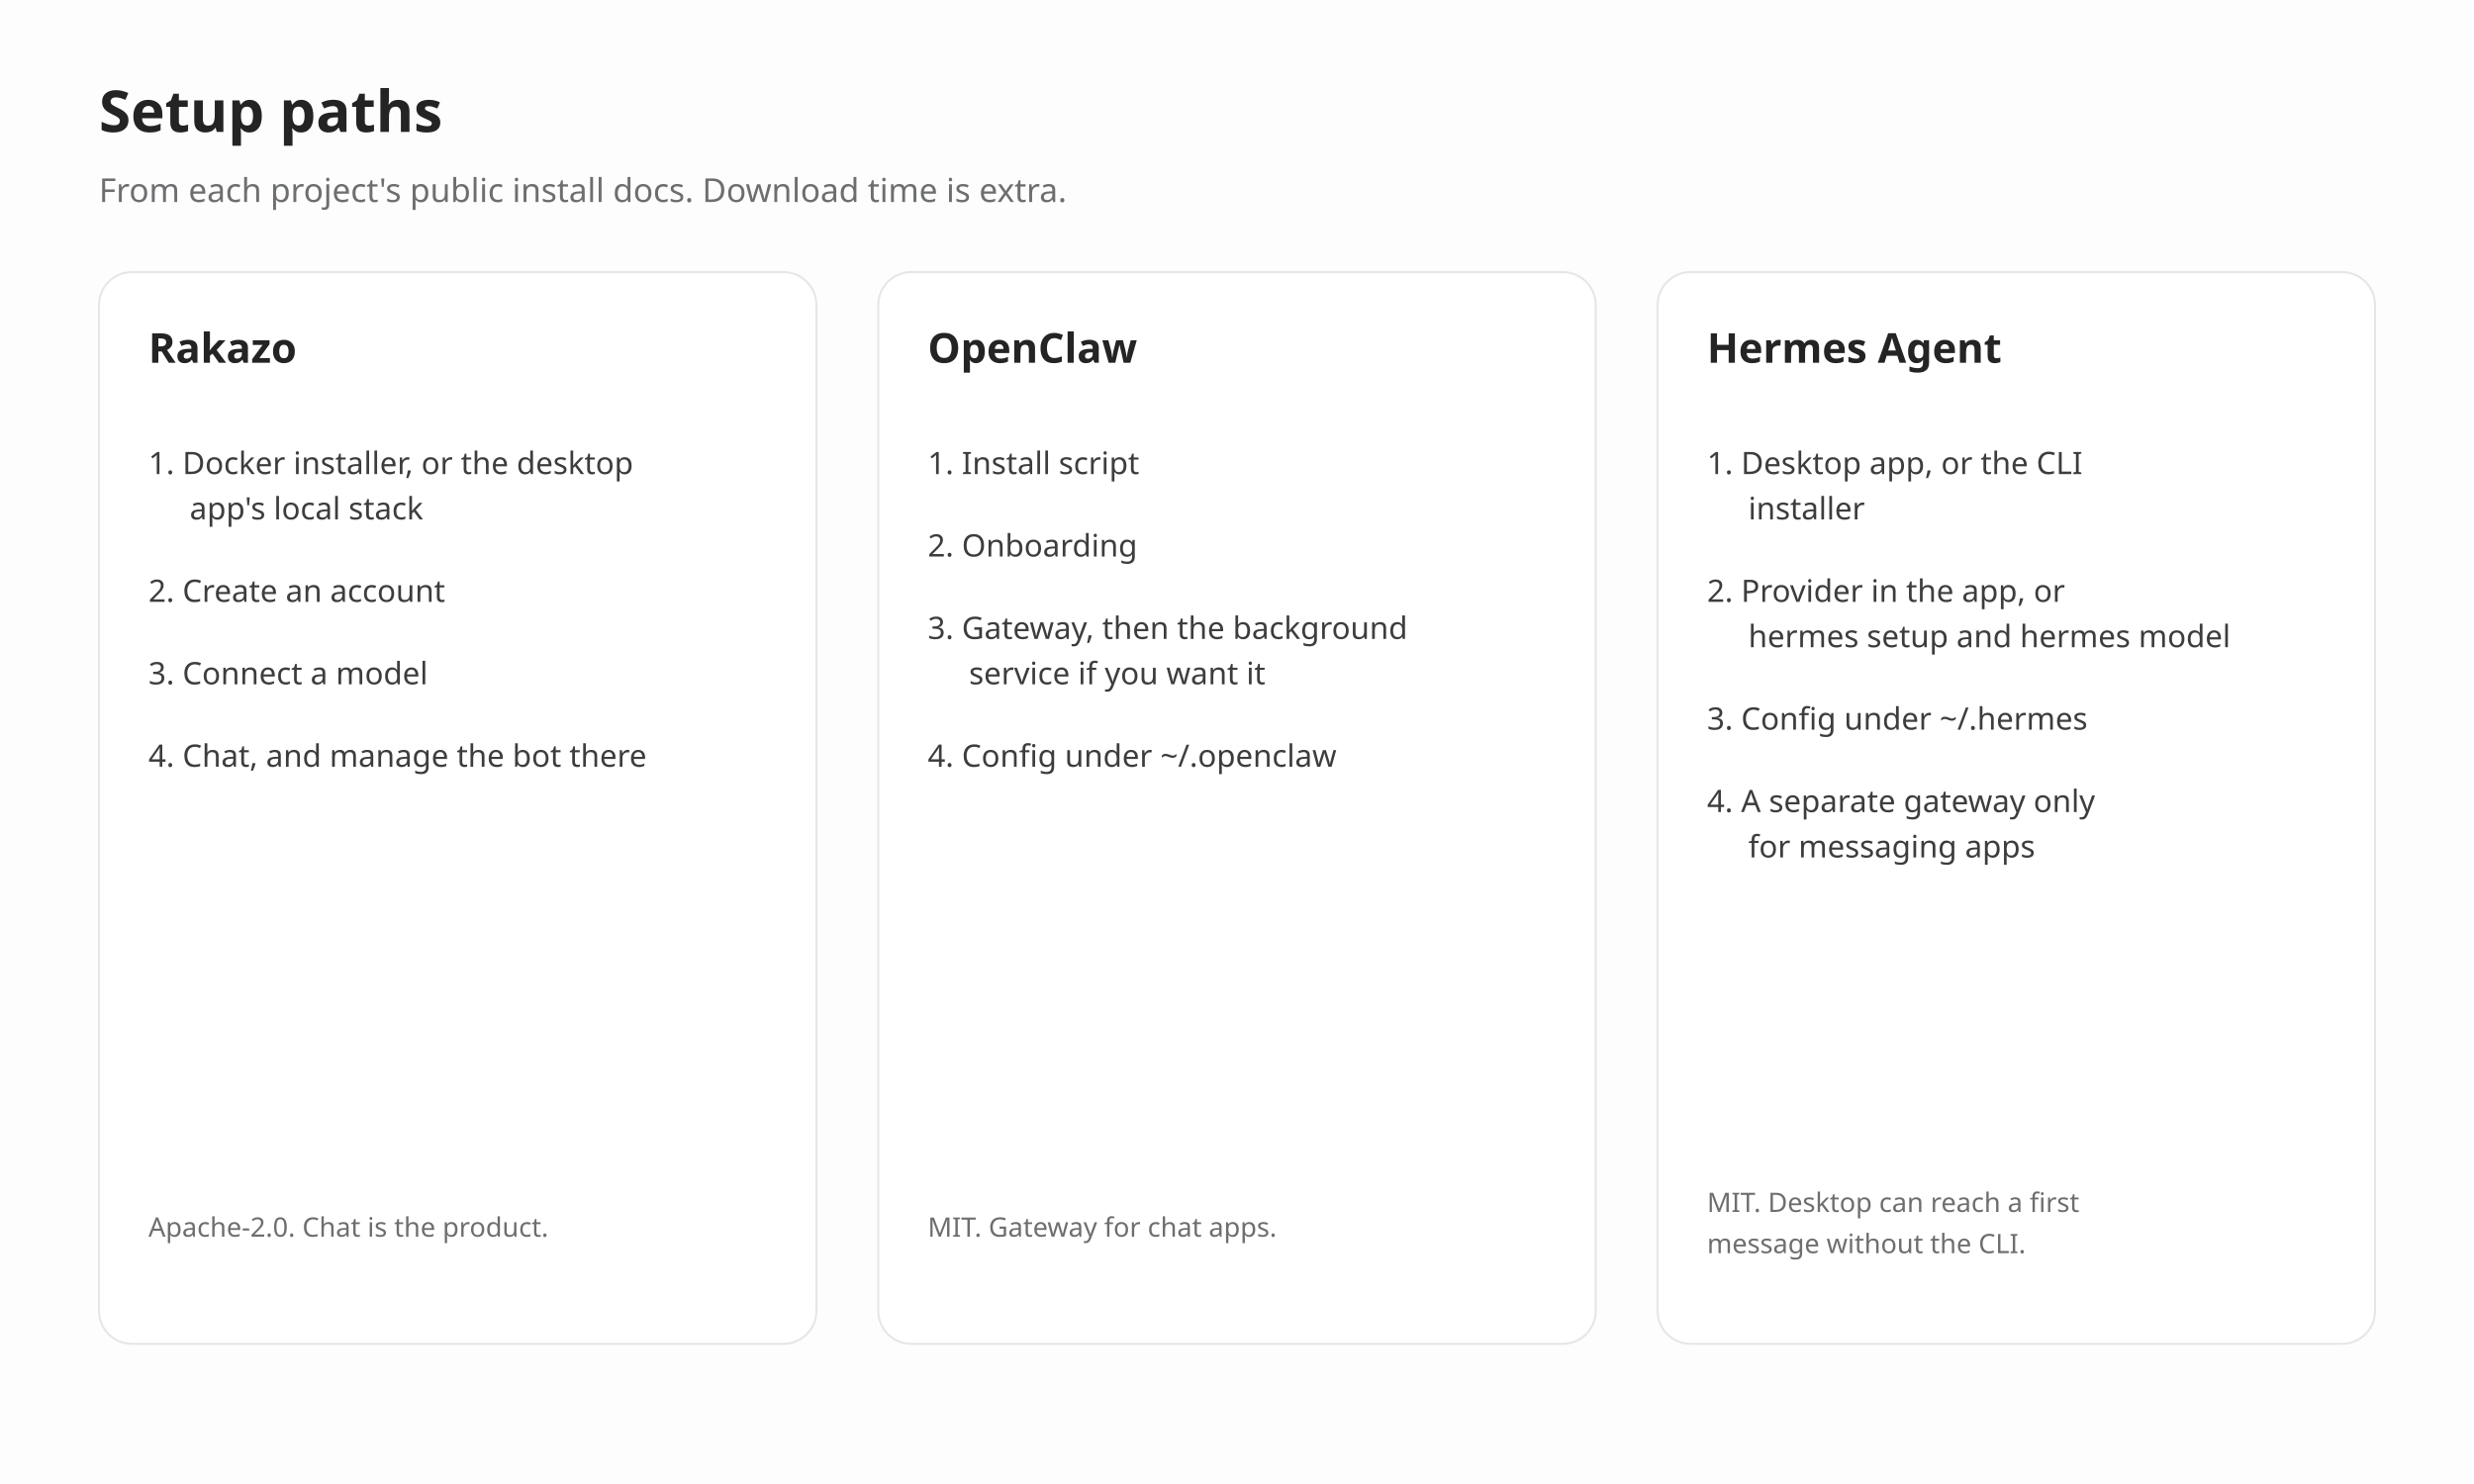
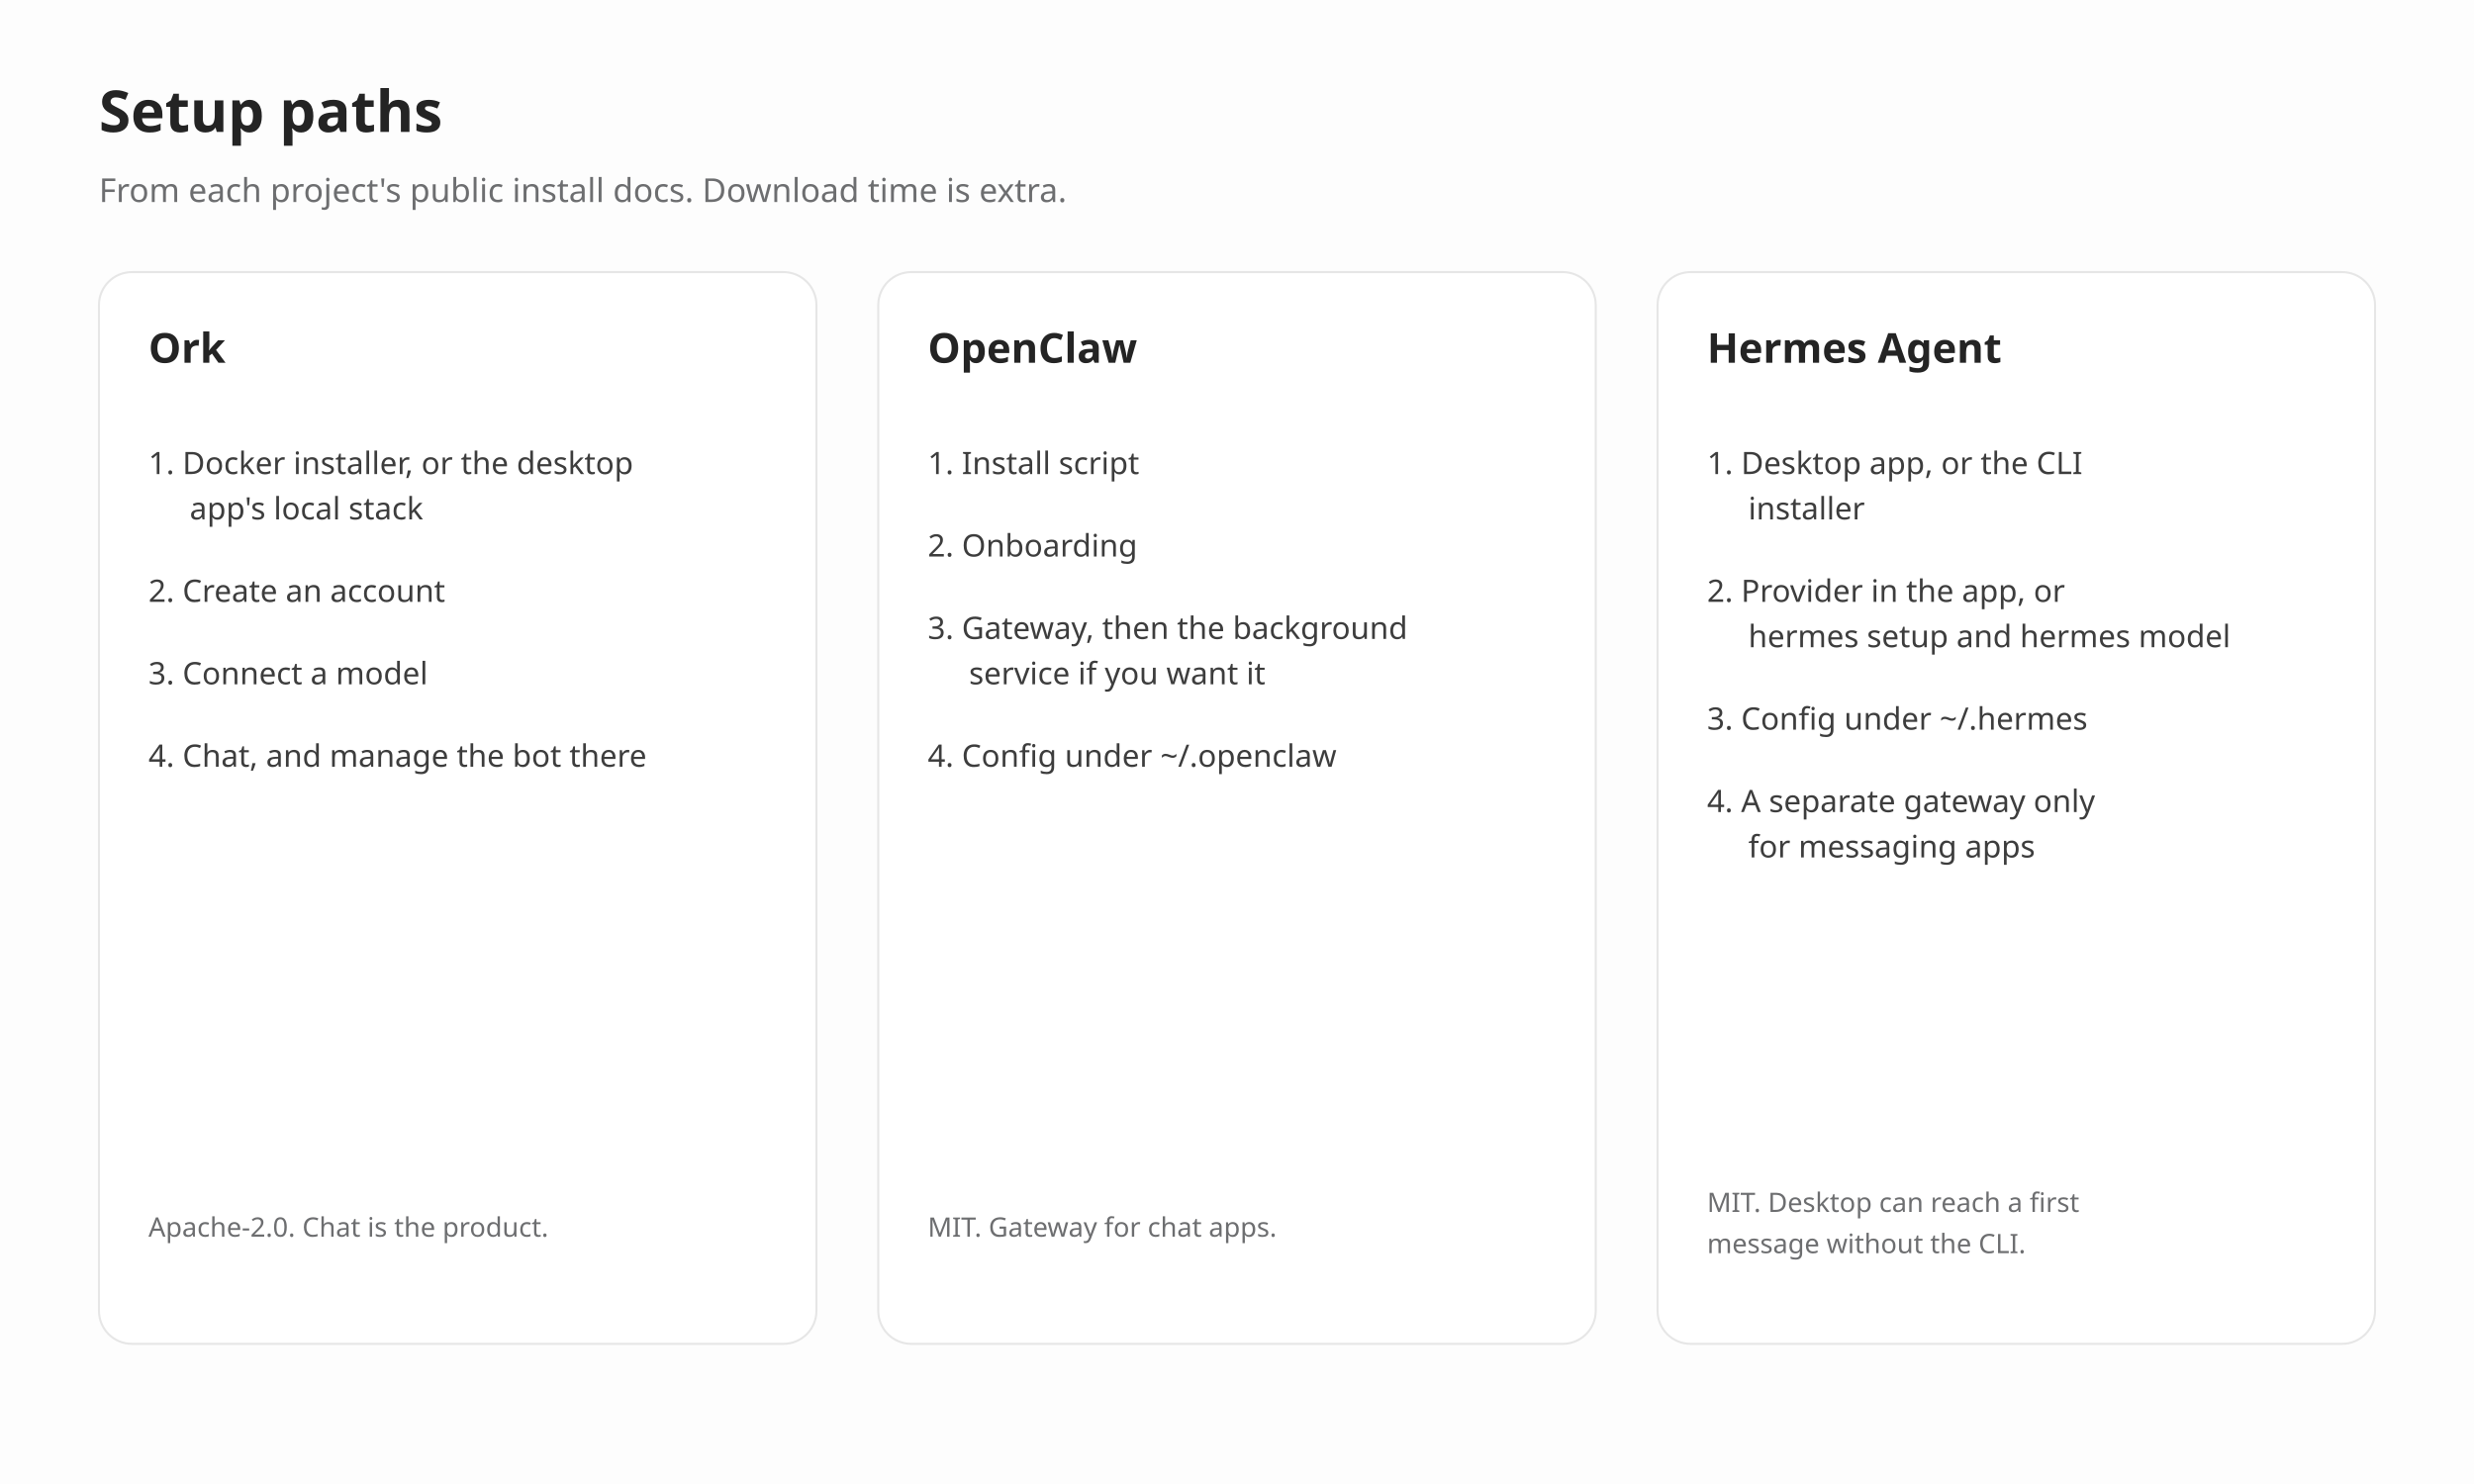
<svg xmlns="http://www.w3.org/2000/svg" width="1200" height="720" viewBox="0 0 1200 720" role="img" aria-labelledby="setupTitle setupDesc">
  <rect width="1200" height="720" fill="#fdfdfd" />
  <text x="48" y="64" fill="#242424" font-family="Geist, ui-sans-serif, system-ui, sans-serif" font-size="28" font-weight="600">Setup paths</text>
  <text x="48" y="98" fill="#6d6e70" font-family="Geist, ui-sans-serif, system-ui, sans-serif" font-size="16">From each project's public install docs. Download time is extra.</text>
  <g font-family="Geist, ui-sans-serif, system-ui, sans-serif">
    <rect x="48" y="132" width="348" height="520" rx="16" fill="#ffffff" stroke="#e6e6e6" />
    <rect x="426" y="132" width="348" height="520" rx="16" fill="#ffffff" stroke="#e6e6e6" />
    <rect x="804" y="132" width="348" height="520" rx="16" fill="#ffffff" stroke="#e6e6e6" />
-     <text x="72" y="176" fill="#242424" font-size="20" font-weight="600">Rakazo</text>
+     <text x="72" y="176" fill="#242424" font-size="20" font-weight="600">Ork</text>
    <text x="450" y="176" fill="#242424" font-size="20" font-weight="600">OpenClaw</text>
    <text x="828" y="176" fill="#242424" font-size="20" font-weight="600">Hermes Agent</text>
    <g fill="#3d3d3d" font-size="15">
      <text x="72" y="230">1. Docker installer, or the desktop</text>
      <text x="92" y="252">app's local stack</text>
      <text x="72" y="292">2. Create an account</text>
      <text x="72" y="332">3. Connect a model</text>
      <text x="72" y="372">4. Chat, and manage the bot there</text>
      <text x="450" y="230">1. Install script</text>
      <text x="450" y="270">2. Onboarding</text>
      <text x="450" y="310">3. Gateway, then the background</text>
      <text x="470" y="332">service if you want it</text>
      <text x="450" y="372">4. Config under ~/.openclaw</text>
      <text x="828" y="230">1. Desktop app, or the CLI</text>
      <text x="848" y="252">installer</text>
      <text x="828" y="292">2. Provider in the app, or</text>
      <text x="848" y="314">hermes setup and hermes model</text>
      <text x="828" y="354">3. Config under ~/.hermes</text>
      <text x="828" y="394">4. A separate gateway only</text>
      <text x="848" y="416">for messaging apps</text>
    </g>
    <text x="72" y="600" fill="#6d6e70" font-size="13">Apache-2.0. Chat is the product.</text>
    <text x="450" y="600" fill="#6d6e70" font-size="13">MIT. Gateway for chat apps.</text>
    <text x="828" y="588" fill="#6d6e70" font-size="13">MIT. Desktop can reach a first</text>
    <text x="828" y="608" fill="#6d6e70" font-size="13">message without the CLI.</text>
  </g>
</svg>
